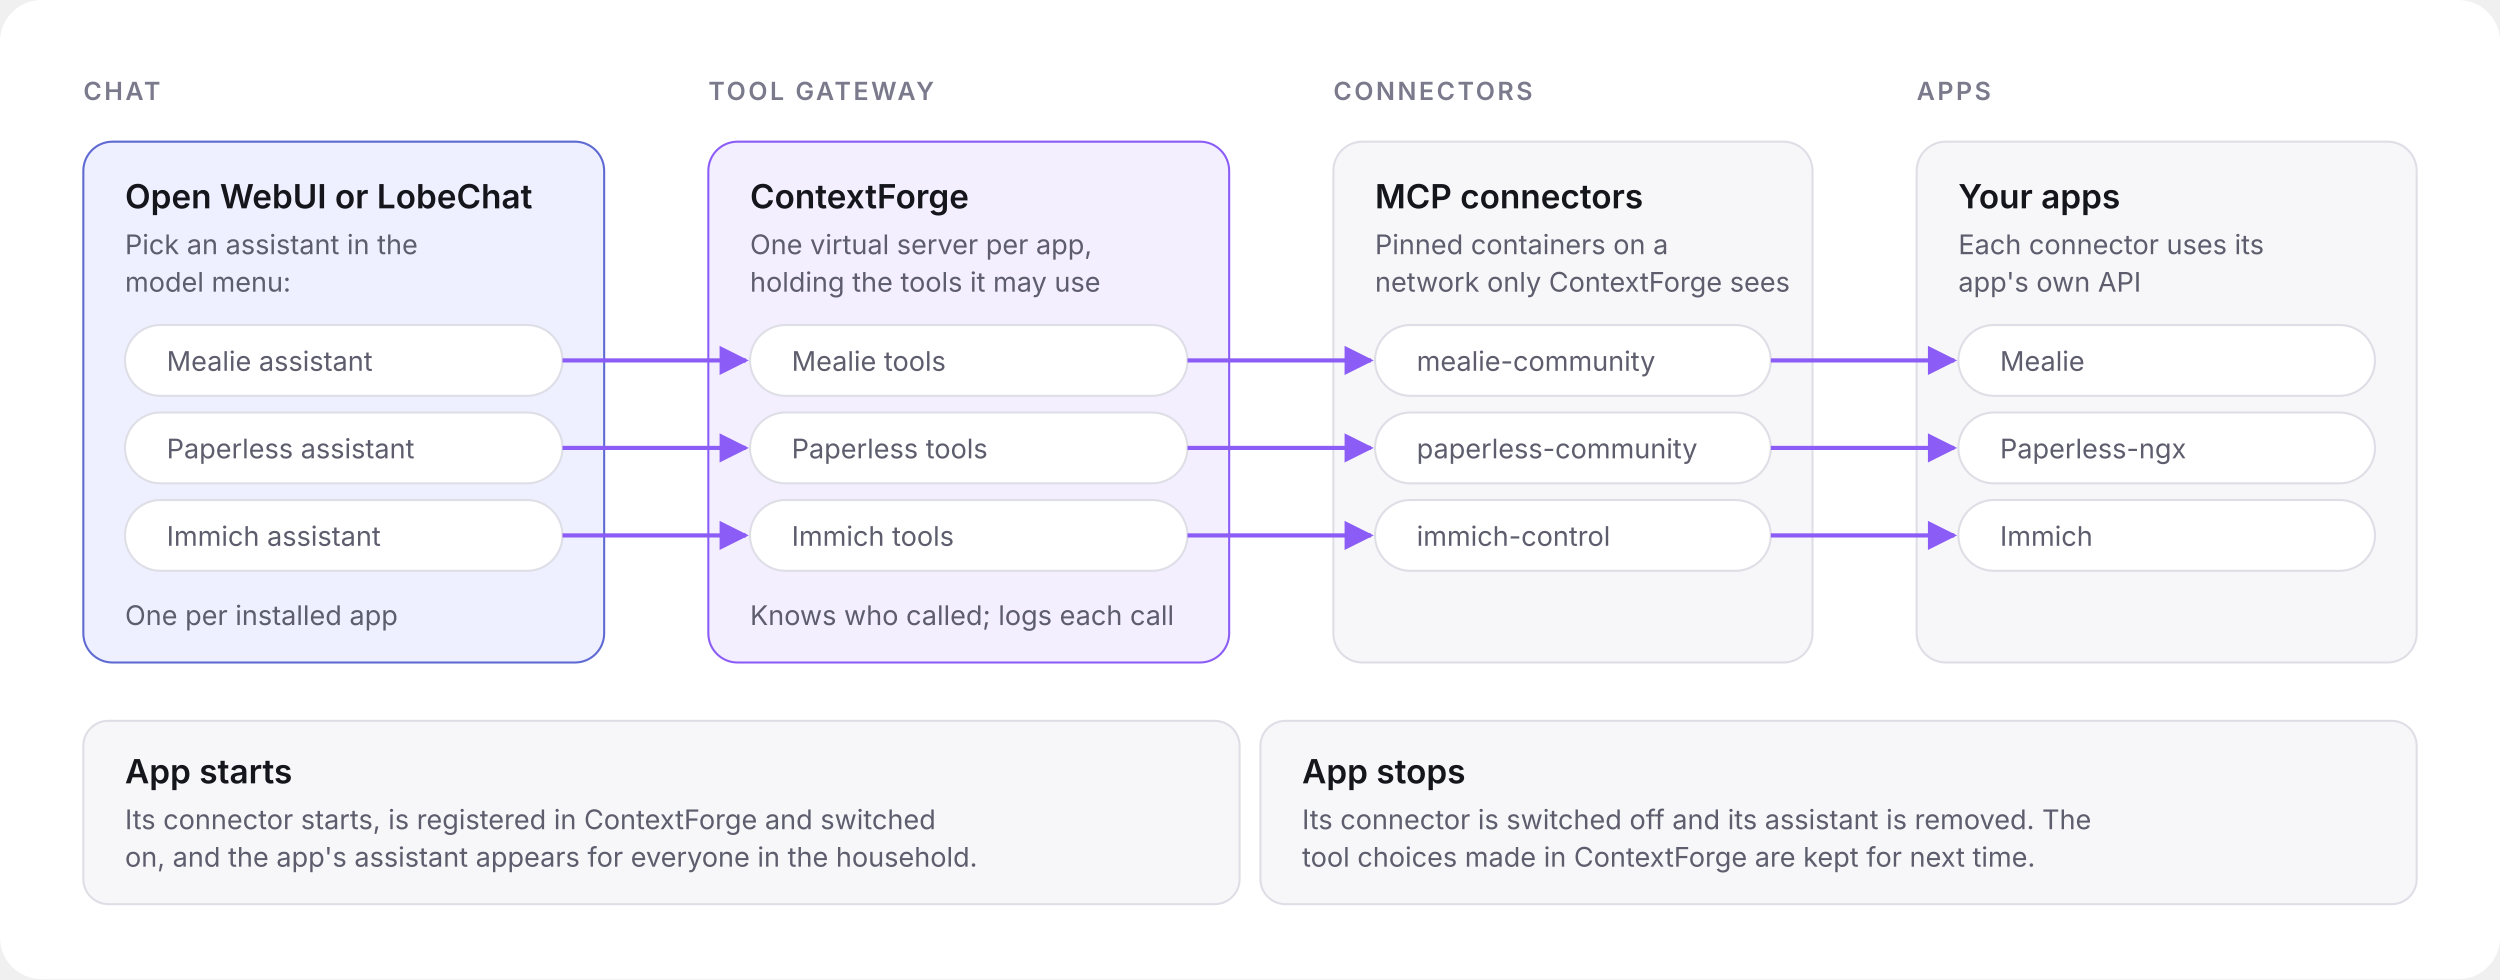
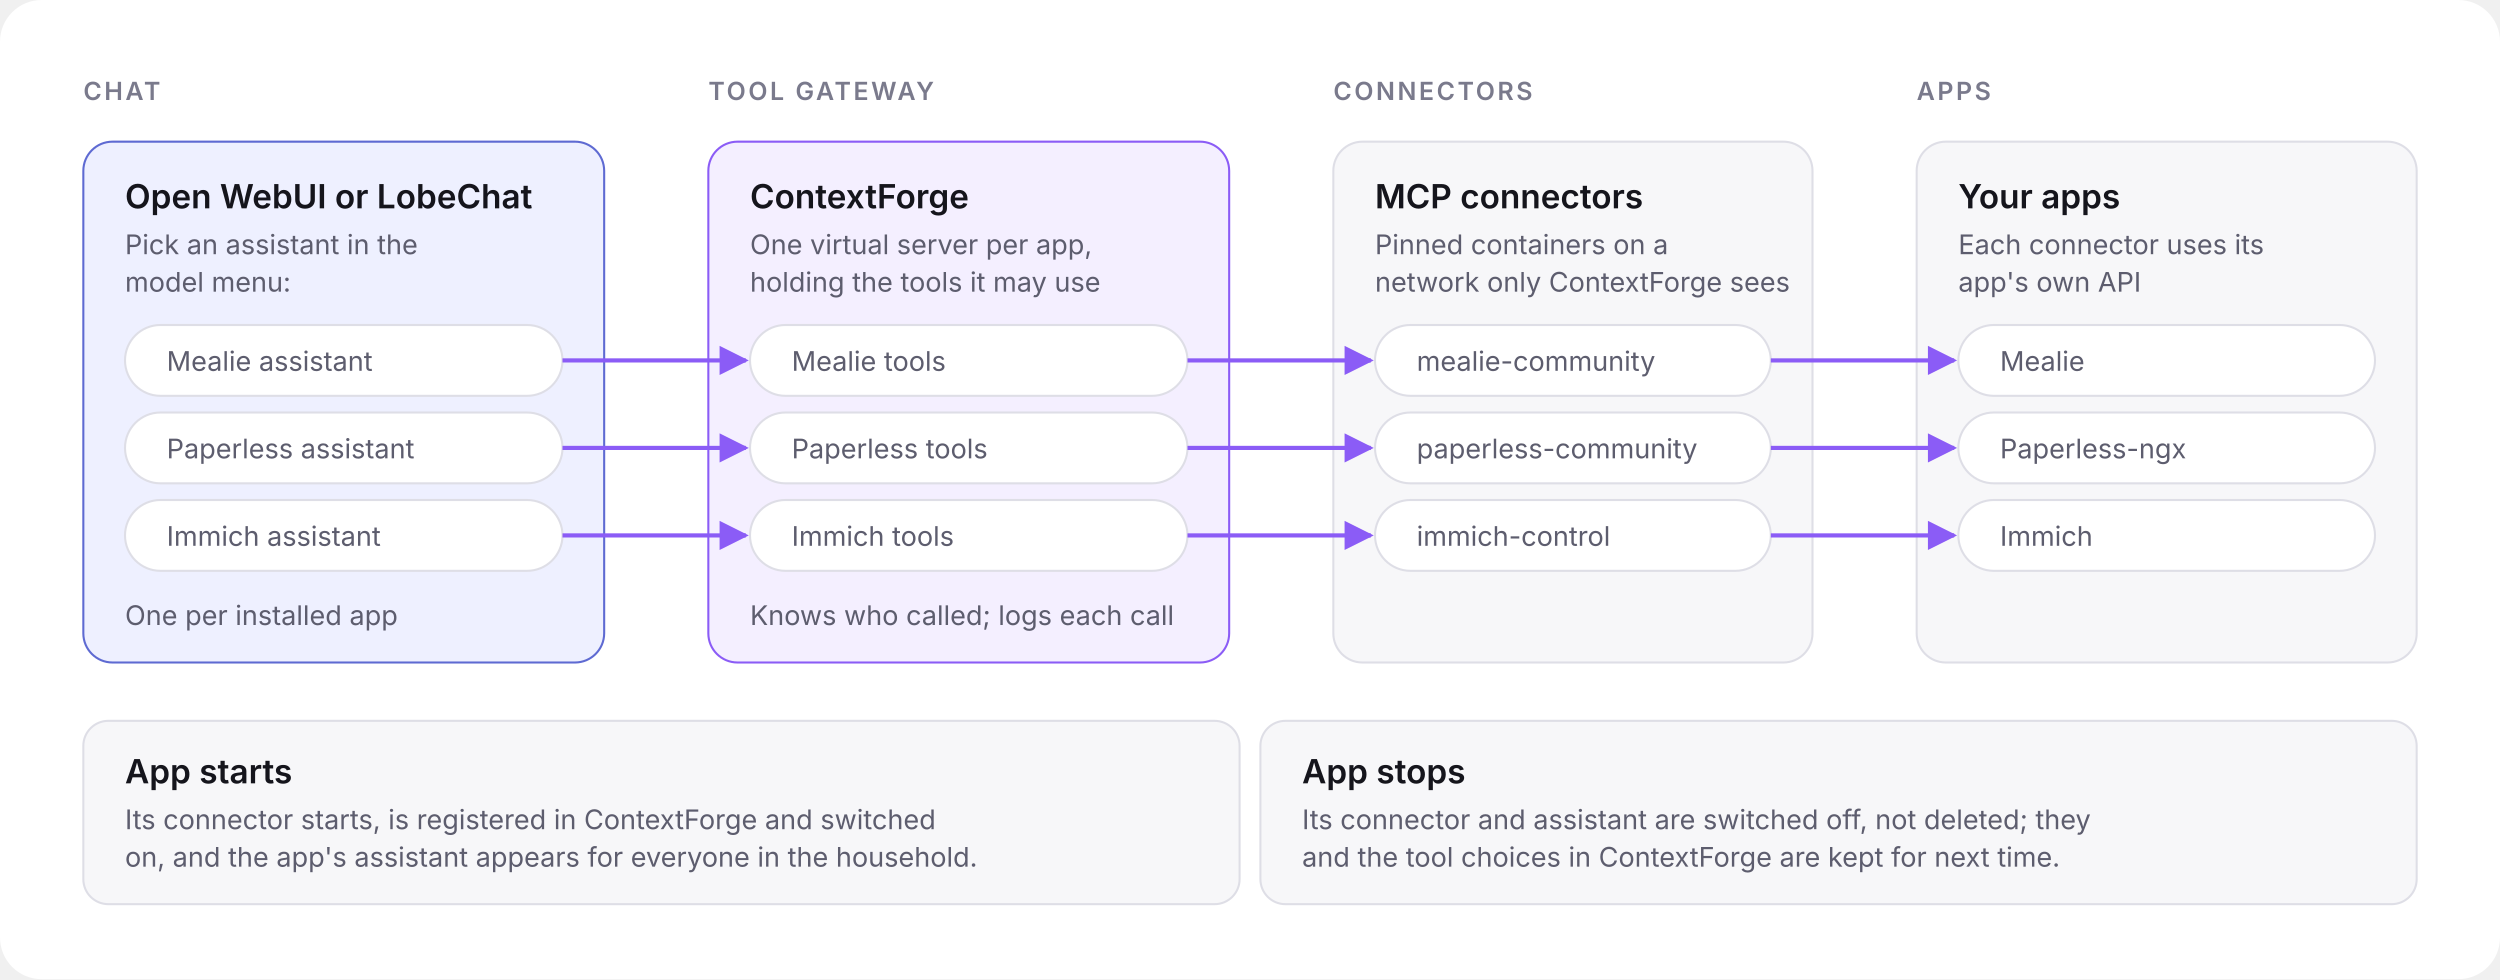
<svg xmlns="http://www.w3.org/2000/svg" viewBox="0 0 1200 470" width="1200" height="470" role="img" aria-labelledby="t d">
  <style>
    .bg { fill: #ffffff; }
    .card { fill: #f7f7f9; stroke: #dedee6; }
    .accent { fill: #eef0ff; stroke: #5e6ad2; }
    .tool { fill: #f4efff; stroke: #8b5cf6; }
    .h { fill: #15151c; }
    .s { fill: #5d5d6e; }
    .lbl { fill: #7a7a8c; }
    .mcp { stroke: #8b5cf6; fill: none; }
    .arrowm { fill: #8b5cf6; }
    .chip { fill: #ffffff; stroke: #dedee6; }
    @media (prefers-color-scheme: dark) {
      .bg { fill: #0f0f14; }
      .card { fill: #17171f; stroke: #2c2c38; }
      .accent { fill: #1c1d33; stroke: #6f78e0; }
      .tool { fill: #221a36; stroke: #a78bfa; }
      .h { fill: #f0f0f6; }
      .s { fill: #a3a3b6; }
      .lbl { fill: #8a8a9e; }
      .mcp { stroke: #a78bfa; }
      .arrowm { fill: #a78bfa; }
      .chip { fill: #1f1f29; stroke: #34343f; }
    }
    text { font-family: Inter, -apple-system, BlinkMacSystemFont, "Segoe UI", Helvetica, Arial, sans-serif; }
    .h { font-size: 16px; font-weight: 600; }
    .s { font-size: 13px; }
    .lbl { font-size: 12px; font-weight: 600; letter-spacing: 1.2px; }
  </style>
  <defs>
    <marker id="am" viewBox="0 0 10 10" refX="9" refY="5" markerWidth="7" markerHeight="7" orient="auto-start-reverse">
      <path d="M0 0L10 5L0 10z" class="arrowm" />
    </marker>
  </defs>
  <rect class="bg" width="1200" height="470" rx="20" />
  <text x="40" y="48" class="lbl">CHAT</text>
  <text x="340" y="48" class="lbl">TOOL GATEWAY</text>
  <text x="640" y="48" class="lbl">CONNECTORS</text>
  <text x="920" y="48" class="lbl">APPS</text>
  <rect x="40" y="68" width="250" height="250" rx="14" class="accent" />
  <text x="60" y="100" class="h">Open WebUI or LobeChat</text>
  <text x="60" y="122" class="s">Pick an assistant in the</text>
  <text x="60" y="140" class="s">model menu:</text>
  <rect x="60" y="156" width="210" height="34" rx="17" class="chip" />
  <text x="80" y="178" class="s">Mealie assistant</text>
  <rect x="60" y="198" width="210" height="34" rx="17" class="chip" />
  <text x="80" y="220" class="s">Paperless assistant</text>
  <rect x="60" y="240" width="210" height="34" rx="17" class="chip" />
  <text x="80" y="262" class="s">Immich assistant</text>
  <text x="60" y="300" class="s">One per installed app</text>
  <rect x="340" y="68" width="250" height="250" rx="14" class="tool" />
  <text x="360" y="100" class="h">ContextForge</text>
  <text x="360" y="122" class="s">One virtual server per app,</text>
  <text x="360" y="140" class="s">holding the tools it may use</text>
  <rect x="360" y="156" width="210" height="34" rx="17" class="chip" />
  <text x="380" y="178" class="s">Mealie tools</text>
  <rect x="360" y="198" width="210" height="34" rx="17" class="chip" />
  <text x="380" y="220" class="s">Paperless tools</text>
  <rect x="360" y="240" width="210" height="34" rx="17" class="chip" />
  <text x="380" y="262" class="s">Immich tools</text>
  <text x="360" y="300" class="s">Knows who called; logs each call</text>
  <rect x="640" y="68" width="230" height="250" rx="14" class="card" />
  <text x="660" y="100" class="h">MCP connectors</text>
  <text x="660" y="122" class="s">Pinned containers on a</text>
  <text x="660" y="140" class="s">network only ContextForge sees</text>
  <rect x="660" y="156" width="190" height="34" rx="17" class="chip" />
  <text x="680" y="178" class="s">mealie-community</text>
  <rect x="660" y="198" width="190" height="34" rx="17" class="chip" />
  <text x="680" y="220" class="s">paperless-community</text>
  <rect x="660" y="240" width="190" height="34" rx="17" class="chip" />
  <text x="680" y="262" class="s">immich-control</text>
  <rect x="920" y="68" width="240" height="250" rx="14" class="card" />
  <text x="940" y="100" class="h">Your apps</text>
  <text x="940" y="122" class="s">Each connector uses its</text>
  <text x="940" y="140" class="s">app's own API</text>
  <rect x="940" y="156" width="200" height="34" rx="17" class="chip" />
  <text x="960" y="178" class="s">Mealie</text>
  <rect x="940" y="198" width="200" height="34" rx="17" class="chip" />
  <text x="960" y="220" class="s">Paperless-ngx</text>
  <rect x="940" y="240" width="200" height="34" rx="17" class="chip" />
  <text x="960" y="262" class="s">Immich</text>
  <path d="M270 173 H358" class="mcp" stroke-width="2" marker-end="url(#am)" />
  <path d="M270 215 H358" class="mcp" stroke-width="2" marker-end="url(#am)" />
  <path d="M270 257 H358" class="mcp" stroke-width="2" marker-end="url(#am)" />
  <path d="M570 173 H658" class="mcp" stroke-width="2" marker-end="url(#am)" />
  <path d="M570 215 H658" class="mcp" stroke-width="2" marker-end="url(#am)" />
  <path d="M570 257 H658" class="mcp" stroke-width="2" marker-end="url(#am)" />
  <path d="M850 173 H938" class="mcp" stroke-width="2" marker-end="url(#am)" />
  <path d="M850 215 H938" class="mcp" stroke-width="2" marker-end="url(#am)" />
  <path d="M850 257 H938" class="mcp" stroke-width="2" marker-end="url(#am)" />
  <rect x="40" y="346" width="555" height="88" rx="12" class="card" />
  <text x="60" y="376" class="h">App starts</text>
  <text x="60" y="398" class="s">Its connector starts, is registered in ContextForge and switched</text>
  <text x="60" y="416" class="s">on, and the app's assistant appears for everyone in the household.</text>
  <rect x="605" y="346" width="555" height="88" rx="12" class="card" />
  <text x="625" y="376" class="h">App stops</text>
-   <text x="625" y="398" class="s">Its connector is switched off and its assistant is removed. The</text>
-   <text x="625" y="416" class="s">tool choices made in ContextForge are kept for next time.</text>
+   <text x="625" y="398" class="s">Its connector and assistant are switched off, not deleted; they</text>
+   <text x="625" y="416" class="s">and the tool choices in ContextForge are kept for next time.</text>
</svg>
